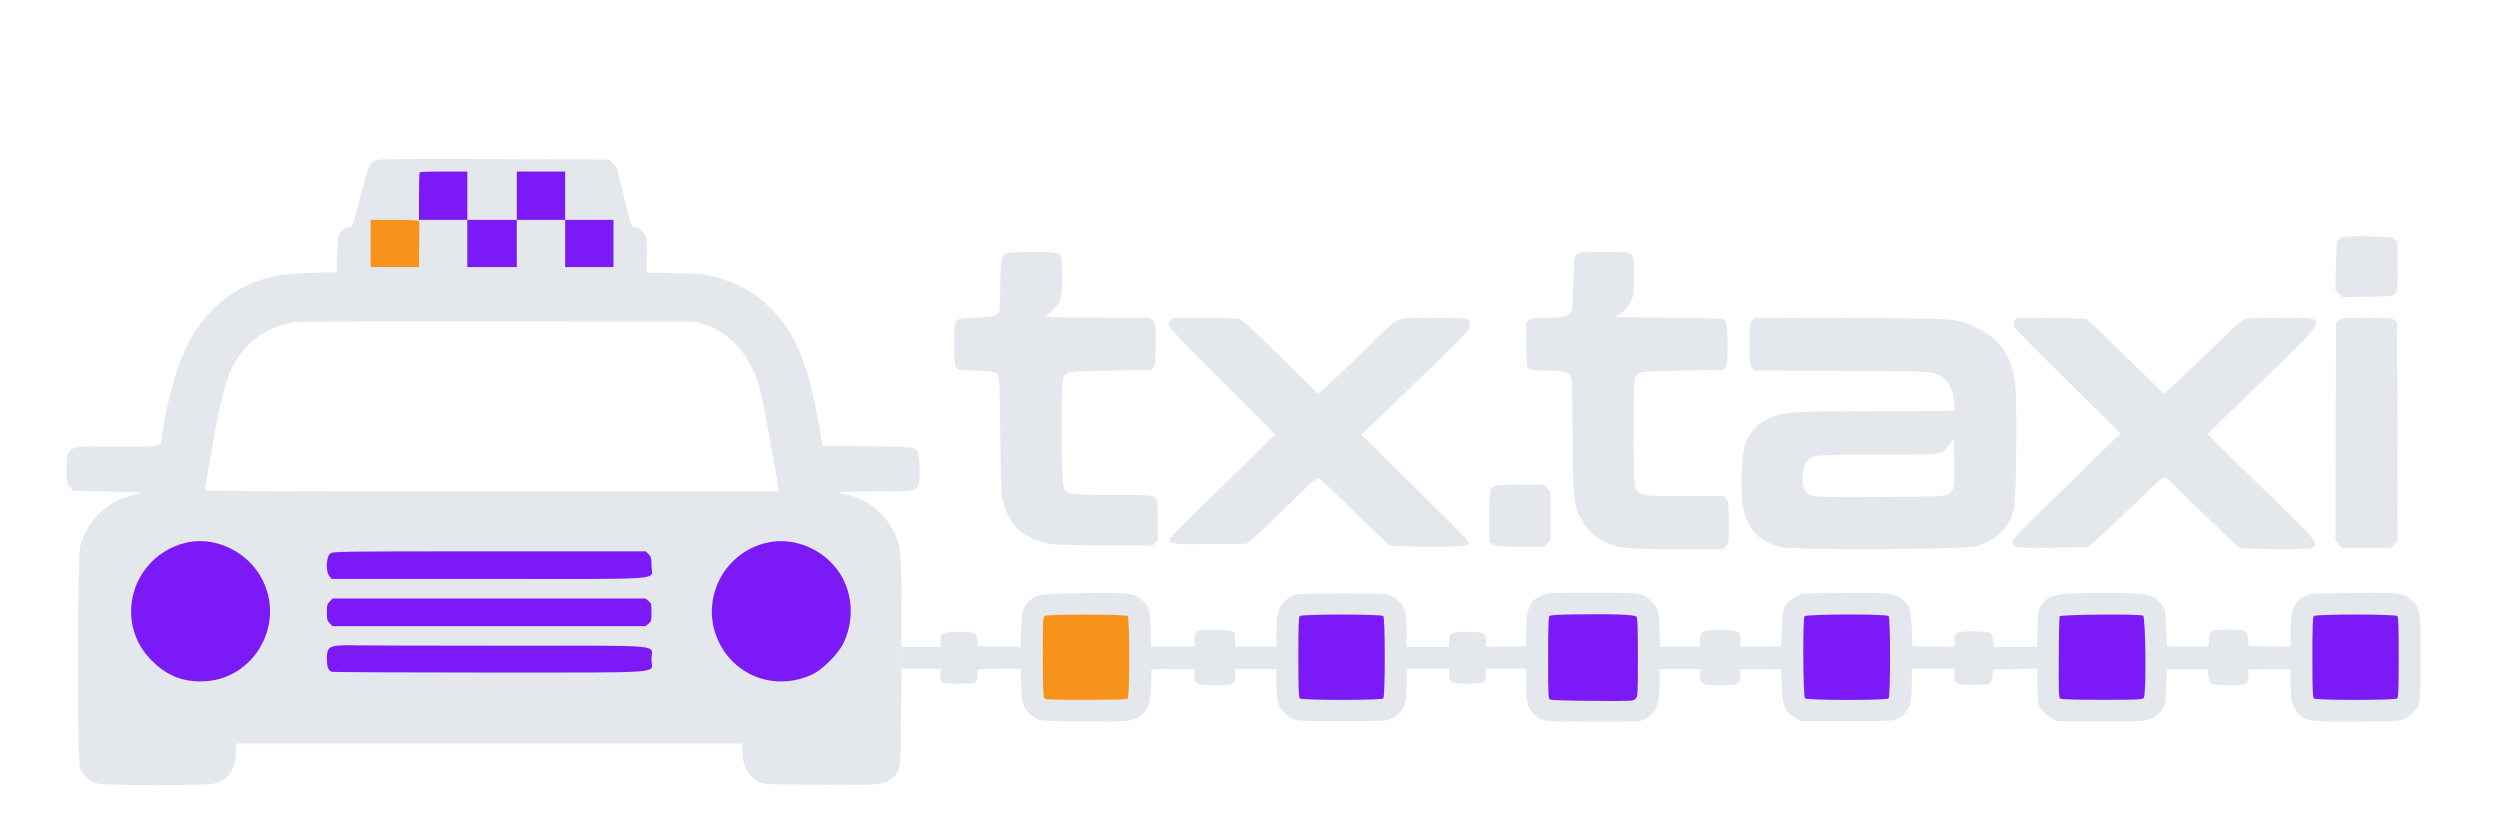
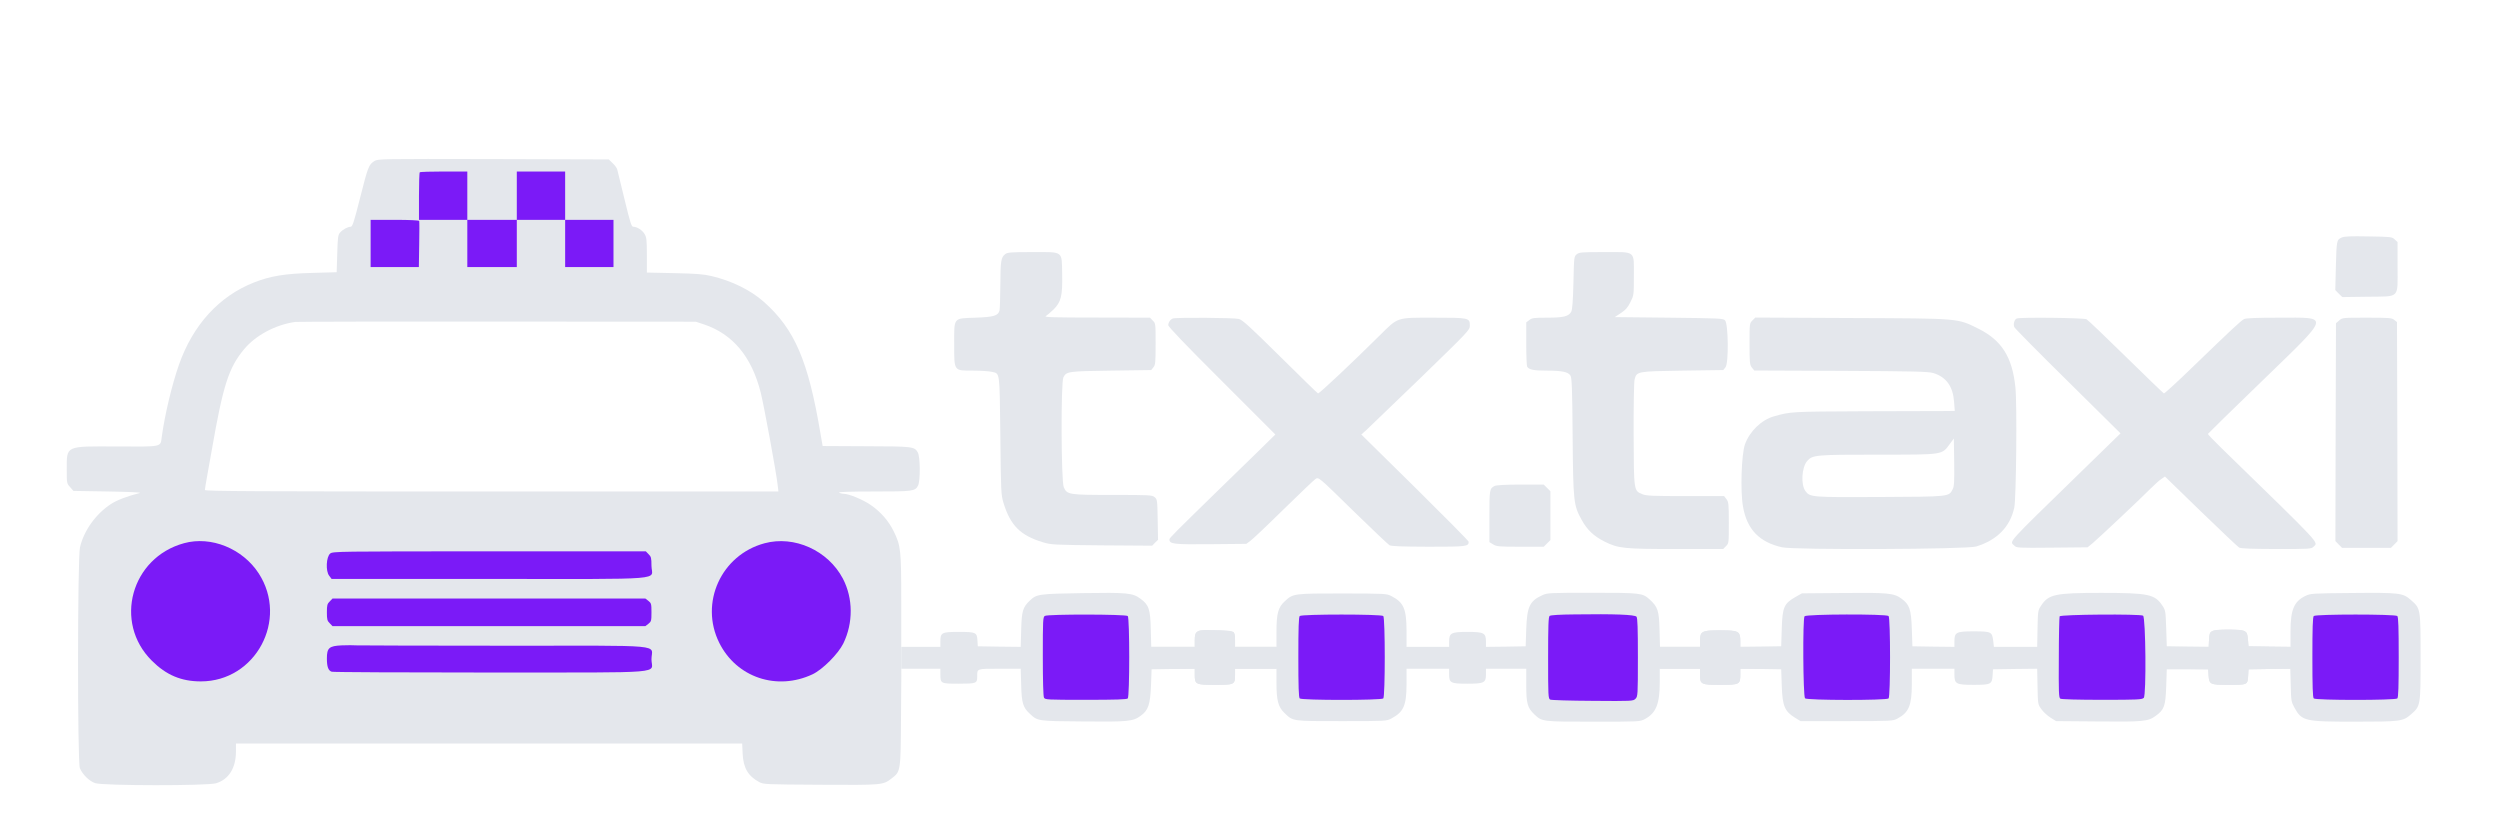
<svg xmlns="http://www.w3.org/2000/svg" viewBox="0 0 2172 724" role="img" aria-label="lightning.btc.tx.taxi">
  <defs>
    <clipPath id="logo-12">
      <path d="M0 0H810V500H783V724H0Z" />
    </clipPath>
    <clipPath id="logo-12-rail">
      <rect x="783" y="500" width="1389" height="224" />
    </clipPath>
  </defs>
  <g>
    <g clip-path="url(#logo-12)">
      <g transform="translate(0,724) scale(0.1,-0.1)" fill="#e4e7ec" stroke="none">
        <path d="M3253 5841 c-49 -31 -56 -49 -124 -318 -54 -214 -67 -253 -82 -253 -25 0 -68 -23 -92 -50 -18 -20 -21 -40 -25 -184 l-5 -161 -210 -6 c-239 -6 -366 -27 -508 -83 -303 -119 -530 -368 -652 -714 -62 -177 -124 -438 -150 -630 -12 -87 11 -83 -392 -81 -450 2 -433 10 -433 -203 0 -116 0 -118 29 -150 l29 -33 304 -5 c173 -3 290 -8 273 -13 -111 -28 -201 -63 -251 -96 -131 -85 -236 -232 -269 -376 -22 -93 -23 -1867 -1 -1919 23 -55 82 -113 133 -130 68 -23 973 -24 1050 -1 111 33 173 133 173 277 l0 68 2199 0 2199 0 4 -87 c6 -125 47 -195 143 -247 39 -21 51 -21 534 -24 539 -3 542 -3 616 54 80 61 80 56 83 532 l3 422 169 0 170 0 0 -46 c0 -83 2 -84 158 -84 154 0 162 3 162 61 0 72 -8 69 195 69 l183 0 4 -142 c4 -156 16 -195 75 -249 69 -64 64 -64 458 -67 396 -4 438 0 505 49 67 48 83 98 90 264 l5 140 188 3 187 2 0 -53 c0 -83 8 -87 178 -87 167 0 172 3 172 86 l0 54 180 0 180 0 0 -123 c0 -152 15 -208 67 -259 79 -76 62 -73 498 -73 389 0 390 0 434 23 106 57 130 112 131 295 l0 137 185 0 185 0 0 -48 c0 -75 13 -82 156 -82 148 0 164 8 164 81 l0 49 175 0 175 0 0 -142 c0 -161 11 -198 71 -255 67 -63 67 -63 512 -63 403 0 404 0 448 23 97 52 129 131 129 322 l0 115 175 0 175 0 0 -53 c0 -83 8 -87 177 -87 165 0 173 4 173 89 l0 51 178 -2 177 -3 5 -146 c6 -172 25 -219 114 -274 l49 -30 401 0 c391 0 402 1 441 22 99 53 124 113 125 296 l0 137 185 0 185 0 0 -50 c0 -82 14 -90 168 -90 150 0 159 5 164 85 l3 50 192 3 192 2 3 -154 c3 -153 3 -155 33 -197 17 -24 53 -57 80 -74 l48 -30 361 -3 c394 -4 439 0 504 48 75 54 86 85 92 255 l5 150 180 0 180 0 3 -50 c5 -82 12 -85 177 -85 163 0 162 0 167 80 l3 55 182 3 181 2 4 -142 c3 -136 4 -145 32 -196 65 -117 87 -122 523 -122 400 0 420 3 489 63 84 74 84 70 84 497 0 428 0 423 -84 497 -70 62 -98 65 -514 61 -349 -3 -358 -4 -404 -26 -98 -48 -128 -120 -128 -308 l0 -134 -182 2 -183 3 -5 60 c-7 79 -19 85 -170 85 -153 0 -164 -6 -168 -88 l-3 -62 -182 2 -182 3 -5 156 c-5 149 -6 157 -33 197 -65 99 -120 111 -532 111 -401 0 -457 -12 -522 -111 -27 -40 -28 -46 -31 -200 l-3 -158 -188 0 -188 0 -6 52 c-10 79 -16 82 -166 83 -156 0 -171 -8 -171 -87 l0 -48 -182 2 -183 3 -5 150 c-6 173 -20 213 -91 265 -66 47 -115 52 -507 48 l-357 -3 -55 -31 c-100 -57 -114 -88 -120 -272 l-5 -157 -177 -3 -178 -2 0 49 c0 89 -13 96 -175 94 -165 -1 -175 -7 -175 -90 l0 -53 -174 0 -174 0 -4 148 c-4 167 -15 200 -87 265 -61 55 -78 57 -501 57 -366 0 -387 -1 -430 -21 -110 -50 -133 -99 -140 -294 l-5 -150 -172 -3 -173 -2 0 45 c0 76 -17 85 -160 85 -143 0 -160 -9 -160 -85 l0 -45 -185 0 -185 0 0 143 c-1 188 -25 243 -131 298 -43 22 -50 22 -424 23 -425 0 -430 0 -502 -67 -59 -54 -73 -106 -73 -269 l0 -128 -180 0 -180 0 0 59 c0 82 -3 84 -176 85 -169 1 -174 -1 -174 -91 l0 -53 -189 0 -189 0 -4 153 c-4 175 -17 212 -89 265 -69 51 -114 55 -505 49 -382 -6 -398 -9 -457 -65 -61 -57 -71 -93 -75 -255 l-4 -147 -186 2 -187 3 -3 50 c-4 71 -13 75 -162 75 -149 0 -160 -6 -160 -83 l0 -47 -170 0 -170 0 0 398 c0 445 -4 480 -65 605 -45 92 -113 170 -202 231 -69 47 -187 95 -233 96 -14 0 -32 5 -40 10 -10 6 94 10 302 10 341 0 358 2 384 51 21 42 20 252 -3 290 -29 49 -44 51 -449 52 l-377 2 -19 110 c-106 631 -224 905 -491 1142 -116 103 -279 183 -457 225 -68 16 -133 21 -322 25 l-238 5 0 152 c0 132 -3 155 -20 183 -20 34 -66 63 -98 63 -16 0 -26 32 -76 238 -32 130 -60 247 -63 258 -2 12 -20 37 -39 55 l-35 34 -1002 3 c-979 2 -1003 2 -1034 -17z m2862 -1419 c251 -84 415 -280 494 -592 28 -112 134 -686 147 -802 l7 -58 -2492 0 c-2044 0 -2491 2 -2491 13 0 7 9 62 20 123 11 60 29 161 40 224 98 563 147 715 280 875 100 121 273 214 445 238 17 2 806 4 1755 3 l1725 -1 70 -23z" />
      </g>
    </g>
    <g clip-path="url(#logo-12-rail)">
      <g transform="translate(0,724) scale(0.1,-0.1)" fill="#e4e7ec" stroke="none">
        <path d="M3253 5841 c-49 -31 -56 -49 -124 -318 -54 -214 -67 -253 -82 -253 -25 0 -68 -23 -92 -50 -18 -20 -21 -40 -25 -184 l-5 -161 -210 -6 c-239 -6 -366 -27 -508 -83 -303 -119 -530 -368 -652 -714 -62 -177 -124 -438 -150 -630 -12 -87 11 -83 -392 -81 -450 2 -433 10 -433 -203 0 -116 0 -118 29 -150 l29 -33 304 -5 c173 -3 290 -8 273 -13 -111 -28 -201 -63 -251 -96 -131 -85 -236 -232 -269 -376 -22 -93 -23 -1867 -1 -1919 23 -55 82 -113 133 -130 68 -23 973 -24 1050 -1 111 33 173 133 173 277 l0 68 2199 0 2199 0 4 -87 c6 -125 47 -195 143 -247 39 -21 51 -21 534 -24 539 -3 542 -3 616 54 80 61 80 56 83 532 l3 422 169 0 170 0 0 -46 c0 -83 2 -84 158 -84 154 0 162 3 162 61 0 72 -8 69 195 69 l183 0 4 -142 c4 -156 16 -195 75 -249 69 -64 64 -64 458 -67 396 -4 438 0 505 49 67 48 83 98 90 264 l5 140 188 3 187 2 0 -53 c0 -83 8 -87 178 -87 167 0 172 3 172 86 l0 54 180 0 180 0 0 -123 c0 -152 15 -208 67 -259 79 -76 62 -73 498 -73 389 0 390 0 434 23 106 57 130 112 131 295 l0 137 185 0 185 0 0 -48 c0 -75 13 -82 156 -82 148 0 164 8 164 81 l0 49 175 0 175 0 0 -142 c0 -161 11 -198 71 -255 67 -63 67 -63 512 -63 403 0 404 0 448 23 97 52 129 131 129 322 l0 115 175 0 175 0 0 -53 c0 -83 8 -87 177 -87 165 0 173 4 173 89 l0 51 178 -2 177 -3 5 -146 c6 -172 25 -219 114 -274 l49 -30 401 0 c391 0 402 1 441 22 99 53 124 113 125 296 l0 137 185 0 185 0 0 -50 c0 -82 14 -90 168 -90 150 0 159 5 164 85 l3 50 192 3 192 2 3 -154 c3 -153 3 -155 33 -197 17 -24 53 -57 80 -74 l48 -30 361 -3 c394 -4 439 0 504 48 75 54 86 85 92 255 l5 150 180 0 180 0 3 -50 c5 -82 12 -85 177 -85 163 0 162 0 167 80 l3 55 182 3 181 2 4 -142 c3 -136 4 -145 32 -196 65 -117 87 -122 523 -122 400 0 420 3 489 63 84 74 84 70 84 497 0 428 0 423 -84 497 -70 62 -98 65 -514 61 -349 -3 -358 -4 -404 -26 -98 -48 -128 -120 -128 -308 l0 -134 -182 2 -183 3 -5 60 c-7 79 -19 85 -170 85 -153 0 -164 -6 -168 -88 l-3 -62 -182 2 -182 3 -5 156 c-5 149 -6 157 -33 197 -65 99 -120 111 -532 111 -401 0 -457 -12 -522 -111 -27 -40 -28 -46 -31 -200 l-3 -158 -188 0 -188 0 -6 52 c-10 79 -16 82 -166 83 -156 0 -171 -8 -171 -87 l0 -48 -182 2 -183 3 -5 150 c-6 173 -20 213 -91 265 -66 47 -115 52 -507 48 l-357 -3 -55 -31 c-100 -57 -114 -88 -120 -272 l-5 -157 -177 -3 -178 -2 0 49 c0 89 -13 96 -175 94 -165 -1 -175 -7 -175 -90 l0 -53 -174 0 -174 0 -4 148 c-4 167 -15 200 -87 265 -61 55 -78 57 -501 57 -366 0 -387 -1 -430 -21 -110 -50 -133 -99 -140 -294 l-5 -150 -172 -3 -173 -2 0 45 c0 76 -17 85 -160 85 -143 0 -160 -9 -160 -85 l0 -45 -185 0 -185 0 0 143 c-1 188 -25 243 -131 298 -43 22 -50 22 -424 23 -425 0 -430 0 -502 -67 -59 -54 -73 -106 -73 -269 l0 -128 -180 0 -180 0 0 59 c0 82 -3 84 -176 85 -169 1 -174 -1 -174 -91 l0 -53 -189 0 -189 0 -4 153 c-4 175 -17 212 -89 265 -69 51 -114 55 -505 49 -382 -6 -398 -9 -457 -65 -61 -57 -71 -93 -75 -255 l-4 -147 -186 2 -187 3 -3 50 c-4 71 -13 75 -162 75 -149 0 -160 -6 -160 -83 l0 -47 -170 0 -170 0 0 398 c0 445 -4 480 -65 605 -45 92 -113 170 -202 231 -69 47 -187 95 -233 96 -14 0 -32 5 -40 10 -10 6 94 10 302 10 341 0 358 2 384 51 21 42 20 252 -3 290 -29 49 -44 51 -449 52 l-377 2 -19 110 c-106 631 -224 905 -491 1142 -116 103 -279 183 -457 225 -68 16 -133 21 -322 25 l-238 5 0 152 c0 132 -3 155 -20 183 -20 34 -66 63 -98 63 -16 0 -26 32 -76 238 -32 130 -60 247 -63 258 -2 12 -20 37 -39 55 l-35 34 -1002 3 c-979 2 -1003 2 -1034 -17z m2862 -1419 c251 -84 415 -280 494 -592 28 -112 134 -686 147 -802 l7 -58 -2492 0 c-2044 0 -2491 2 -2491 13 0 7 9 62 20 123 11 60 29 161 40 224 98 563 147 715 280 875 100 121 273 214 445 238 17 2 806 4 1755 3 l1725 -1 70 -23z" />
      </g>
    </g>
    <g transform="translate(0,724) scale(0.1,-0.1)" fill="#e4e7ec" stroke="none">
      <path d="M20344 5176 c-43 -19 -44 -25 -50 -253 l-5 -203 30 -31 31 -30 221 3 c284 4 259 -22 259 262 l0 213 -25 23 c-23 22 -31 23 -227 26 -158 3 -210 1 -234 -10z" />
      <path d="M8733 5032 c-36 -28 -41 -58 -42 -267 -1 -110 -4 -210 -7 -222 -12 -46 -48 -57 -207 -63 -198 -7 -187 7 -187 -230 0 -237 -5 -230 163 -230 67 0 140 -5 161 -10 75 -17 70 18 77 -553 5 -491 6 -515 27 -585 60 -197 147 -284 342 -343 72 -22 93 -23 512 -27 l438 -3 25 26 26 25 -3 176 c-3 171 -4 176 -27 195 -22 18 -43 19 -362 19 -385 0 -398 2 -427 67 -23 52 -26 913 -3 955 26 51 41 53 414 58 l349 5 19 24 c17 21 19 41 19 203 0 177 0 179 -25 203 l-24 25 -463 1 c-363 0 -459 3 -443 12 11 7 41 32 67 57 67 66 80 118 76 311 -4 203 15 189 -262 189 -185 0 -214 -3 -233 -18z" />
      <path d="M13699 5031 c-24 -19 -24 -23 -29 -248 -4 -160 -10 -235 -19 -251 -22 -41 -68 -52 -209 -52 -116 0 -132 -2 -156 -21 l-26 -20 0 -187 c0 -103 4 -192 8 -198 17 -26 56 -34 169 -34 134 0 187 -11 207 -43 12 -18 16 -112 19 -527 5 -570 8 -599 78 -726 48 -87 105 -142 199 -189 119 -60 170 -65 626 -65 l405 0 24 25 c25 24 25 26 25 203 0 166 -2 181 -21 206 l-20 26 -335 0 c-284 0 -340 2 -374 16 -76 31 -75 22 -77 519 -1 245 3 456 8 476 18 73 20 73 417 79 l354 5 19 24 c29 35 25 379 -4 408 -16 17 -54 18 -488 23 l-470 5 53 35 c41 27 60 48 83 95 30 60 30 61 30 228 0 224 21 207 -260 207 -194 0 -215 -2 -236 -19z" />
      <path d="M10190 4473 c-22 -8 -40 -34 -40 -58 0 -14 146 -167 465 -485 l465 -465 -167 -164 c-93 -90 -244 -238 -338 -329 -370 -361 -415 -406 -415 -418 0 -41 34 -45 358 -42 l310 3 34 25 c20 14 150 137 289 274 140 137 264 255 276 263 30 20 19 29 343 -288 154 -150 290 -279 302 -286 17 -9 105 -12 340 -13 330 0 347 2 348 43 0 7 -210 219 -466 472 l-467 460 44 39 c24 22 236 226 472 454 416 404 427 415 427 453 0 68 -7 69 -315 69 -327 0 -305 7 -470 -156 -245 -243 -525 -506 -534 -502 -5 1 -153 146 -329 320 -260 257 -327 319 -359 327 -39 11 -544 14 -573 4z" />
      <path d="M15225 4456 c-25 -25 -25 -27 -25 -204 0 -165 2 -181 20 -205 l21 -26 752 -3 c633 -3 760 -6 803 -19 112 -33 172 -117 181 -250 l6 -79 -79 -1 c-43 0 -360 -1 -704 -2 -641 -3 -643 -3 -787 -44 -109 -30 -212 -130 -253 -244 -30 -86 -41 -405 -17 -539 34 -199 142 -311 340 -355 108 -24 1604 -18 1686 7 182 56 295 171 331 338 17 78 25 900 10 1043 -27 266 -120 412 -325 513 -182 90 -154 87 -1103 91 l-832 4 -25 -25z m1740 -1466 c-34 -66 -21 -65 -630 -68 -597 -3 -609 -2 -649 51 -42 56 -33 207 15 262 46 53 74 55 622 55 565 0 547 -3 617 93 l35 47 3 -205 c2 -169 0 -210 -13 -235z" />
      <path d="M17522 4473 c-22 -8 -33 -52 -21 -76 6 -12 216 -225 467 -472 l455 -450 -354 -345 c-652 -635 -610 -589 -569 -630 20 -20 28 -21 329 -18 l308 3 44 36 c48 40 409 379 504 475 33 33 74 70 92 82 l32 22 311 -302 c172 -167 322 -308 333 -315 16 -9 106 -12 325 -13 289 0 303 1 322 20 42 42 87 -6 -797 854 -68 66 -122 123 -121 126 2 4 213 211 471 460 604 586 594 550 144 550 -192 0 -285 -4 -300 -12 -28 -14 -111 -92 -431 -401 -141 -137 -261 -247 -266 -245 -5 2 -153 144 -329 317 -176 173 -330 320 -343 327 -23 13 -575 19 -606 7z" />
      <path d="M20323 4456 l-28 -24 -3 -947 -2 -946 29 -30 29 -29 212 0 212 0 29 29 29 30 -2 951 -3 952 -24 19 c-21 17 -41 19 -237 19 -211 0 -213 0 -241 -24z" />
      <path d="M12985 3018 c-44 -23 -45 -32 -45 -265 l0 -223 33 -20 c29 -18 50 -20 235 -20 l204 0 29 29 29 29 0 212 0 212 -29 29 -29 29 -204 0 c-127 0 -210 -5 -223 -12z" />
    </g>
  </g>
  <g transform="translate(0,724) scale(0.1,-0.1)" fill="#7B1AF7" stroke="none">
    <path d="M3647 5743 c-4 -3 -7 -98 -7 -210 l0 -203 210 0 210 0 0 -205 0 -205 215 0 215 0 0 205 0 205 210 0 210 0 0 -205 0 -205 210 0 210 0 0 205 0 205 -210 0 -210 0 0 210 0 210 -210 0 -210 0 0 -210 0 -210 -215 0 -215 0 0 210 0 210 -203 0 c-112 0 -207 -3 -210 -7z" />
  </g>
-   <g transform="translate(0,724) scale(0.1,-0.1)" fill="#F7931A" stroke="none">
+   <g transform="translate(0,724) scale(0.1,-0.1)" fill="#7B1AF7" stroke="none">
    <path d="M3220 5125 l0 -205 210 0 209 0 3 195 c2 107 2 200 0 205 -2 6 -84 10 -213 10 l-209 0 0 -205z" />
  </g>
  <g transform="translate(0,724) scale(0.1,-0.1)" fill="#7B1AF7" stroke="none">
    <path d="M1600 2521 c-461 -125 -616 -688 -281 -1021 125 -125 256 -180 426 -180 476 0 763 536 503 938 -140 216 -414 327 -648 263z" />
  </g>
  <g transform="translate(0,724) scale(0.1,-0.1)" fill="#7B1AF7" stroke="none">
    <path d="M6642 2520 c-376 -101 -566 -518 -393 -865 150 -301 501 -419 811 -273 88 42 222 177 267 268 87 180 85 392 -4 563 -129 245 -422 377 -681 307z" />
  </g>
  <g transform="translate(0,724) scale(0.1,-0.1)" fill="#7B1AF7" stroke="none">
    <path d="M2869 2431 c-35 -28 -41 -153 -9 -193 l21 -28 1370 0 c1585 0 1409 -14 1409 115 0 67 -3 79 -25 100 l-24 25 -1359 0 c-1319 0 -1360 -1 -1383 -19z" />
  </g>
  <g transform="translate(0,724) scale(0.1,-0.1)" fill="#7B1AF7" stroke="none">
    <path d="M2865 2015 c-22 -21 -25 -33 -25 -95 0 -62 3 -74 25 -95 l24 -25 1359 0 1359 0 27 21 c24 19 26 26 26 99 0 73 -2 80 -26 99 l-27 21 -1359 0 -1359 0 -24 -25z" />
  </g>
  <g transform="translate(0,724) scale(0.1,-0.1)" fill="#7B1AF7" stroke="none">
    <path d="M13681 1902 c-130 -1 -209 -6 -218 -13 -10 -9 -13 -83 -13 -365 0 -327 1 -354 18 -362 9 -5 175 -10 369 -11 344 -3 352 -2 372 18 20 20 21 30 21 359 0 255 -3 342 -12 354 -15 18 -191 25 -537 20z" />
  </g>
-   <g transform="translate(0,724) scale(0.1,-0.1)" fill="#F7931A" stroke="none">
+   <g transform="translate(0,724) scale(0.1,-0.1)" fill="#7B1AF7" stroke="none">
    <path d="M9078 1889 c-17 -9 -18 -37 -18 -350 0 -216 4 -347 10 -360 10 -18 25 -19 363 -19 261 0 356 3 365 12 17 17 17 699 0 716 -16 16 -694 17 -720 1z" />
  </g>
  <g transform="translate(0,724) scale(0.1,-0.1)" fill="#7B1AF7" stroke="none">
    <path d="M11292 1888 c-9 -9 -12 -102 -12 -358 0 -256 3 -349 12 -358 17 -17 709 -17 726 0 17 17 17 699 0 716 -17 17 -709 17 -726 0z" />
  </g>
  <g transform="translate(0,724) scale(0.1,-0.1)" fill="#7B1AF7" stroke="none">
    <path d="M15678 1886 c-17 -17 -13 -692 4 -713 15 -18 708 -19 726 -1 17 17 17 699 0 716 -19 19 -712 17 -730 -2z" />
  </g>
  <g transform="translate(0,724) scale(0.1,-0.1)" fill="#7B1AF7" stroke="none">
    <path d="M17894 1885 c-3 -8 -7 -170 -7 -360 -2 -298 0 -347 13 -355 9 -6 160 -10 362 -10 312 0 348 2 363 17 23 23 17 699 -6 714 -26 16 -719 11 -725 -6z" />
  </g>
  <g transform="translate(0,724) scale(0.1,-0.1)" fill="#7B1AF7" stroke="none">
    <path d="M20102 1888 c-9 -9 -12 -102 -12 -358 0 -256 3 -349 12 -358 17 -17 709 -17 726 0 9 9 12 102 12 358 0 256 -3 349 -12 358 -17 17 -709 17 -726 0z" />
  </g>
  <g transform="translate(0,724) scale(0.1,-0.1)" fill="#e4e7ec" stroke="none">
    <path d="M10430 1764 c-37 -8 -50 -32 -50 -91 l0 -53 -190 0 -190 0 0 -95 0 -95 190 0 190 0 0 -53 c0 -83 8 -87 178 -87 167 0 172 3 172 86 l0 54 180 0 180 0 0 95 0 95 -180 0 -180 0 0 59 c0 36 -5 63 -13 70 -14 11 -244 23 -287 15z" />
  </g>
  <g transform="translate(0,724) scale(0.1,-0.1)" fill="#e4e7ec" stroke="none">
    <path d="M14865 1763 c-79 -5 -95 -21 -95 -90 l0 -53 -175 0 -175 0 0 -95 0 -95 175 0 175 0 0 -53 c0 -83 8 -87 177 -87 165 0 173 4 173 88 l0 52 180 0 180 0 0 95 0 95 -180 0 -180 0 0 49 c0 75 -18 89 -115 94 -44 2 -107 2 -140 0z" />
  </g>
  <g transform="translate(0,724) scale(0.1,-0.1)" fill="#e4e7ec" stroke="none">
    <path d="M19220 1757 c-22 -11 -25 -20 -28 -75 l-3 -62 -184 0 -185 0 0 -95 0 -95 183 -2 182 -3 3 -50 c5 -82 12 -85 177 -85 163 0 162 0 167 80 l3 55 183 3 182 2 0 95 0 95 -182 2 -183 3 -5 60 c-4 51 -9 61 -30 72 -34 17 -246 17 -280 0z" />
  </g>
  <g transform="translate(0,724) scale(0.1,-0.1)" fill="#7B1AF7" stroke="none">
    <path d="M2968 1633 c-109 -5 -128 -22 -128 -114 0 -72 12 -105 42 -115 13 -4 634 -7 1381 -7 1568 1 1397 -13 1397 115 0 133 159 118 -1279 118 -681 0 -1258 2 -1282 3 -24 2 -83 2 -131 0z" />
  </g>
</svg>
